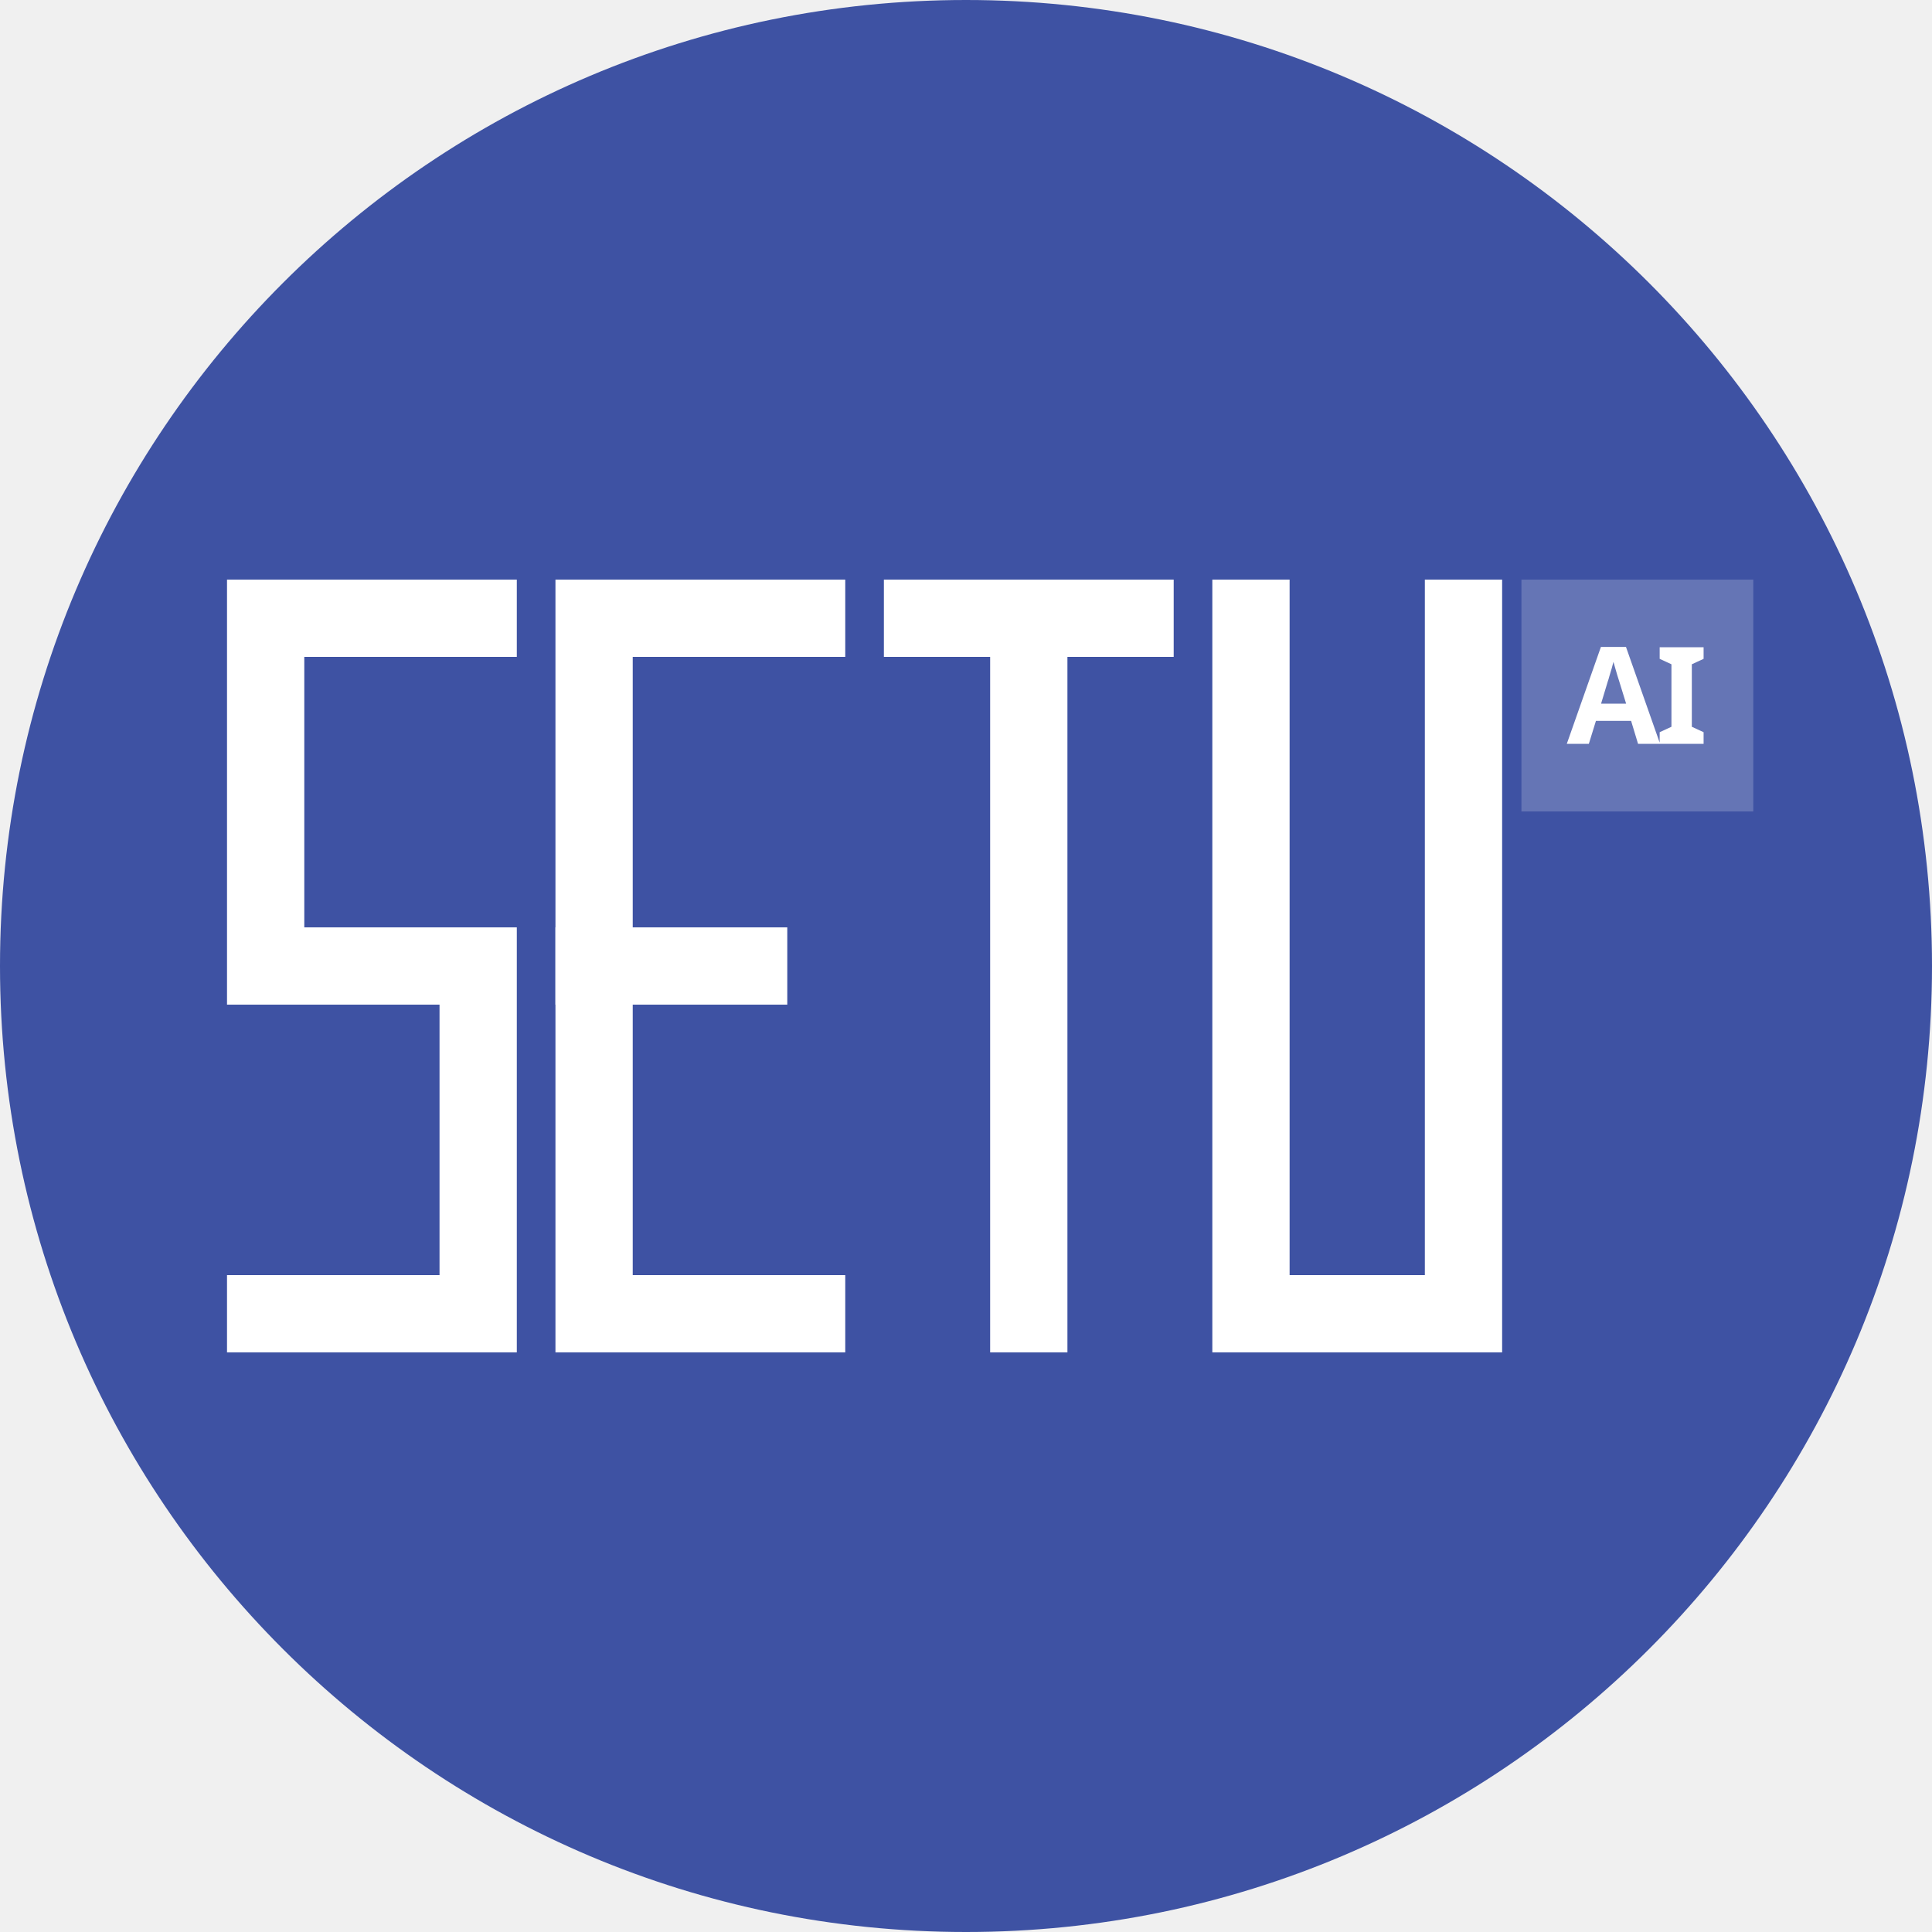
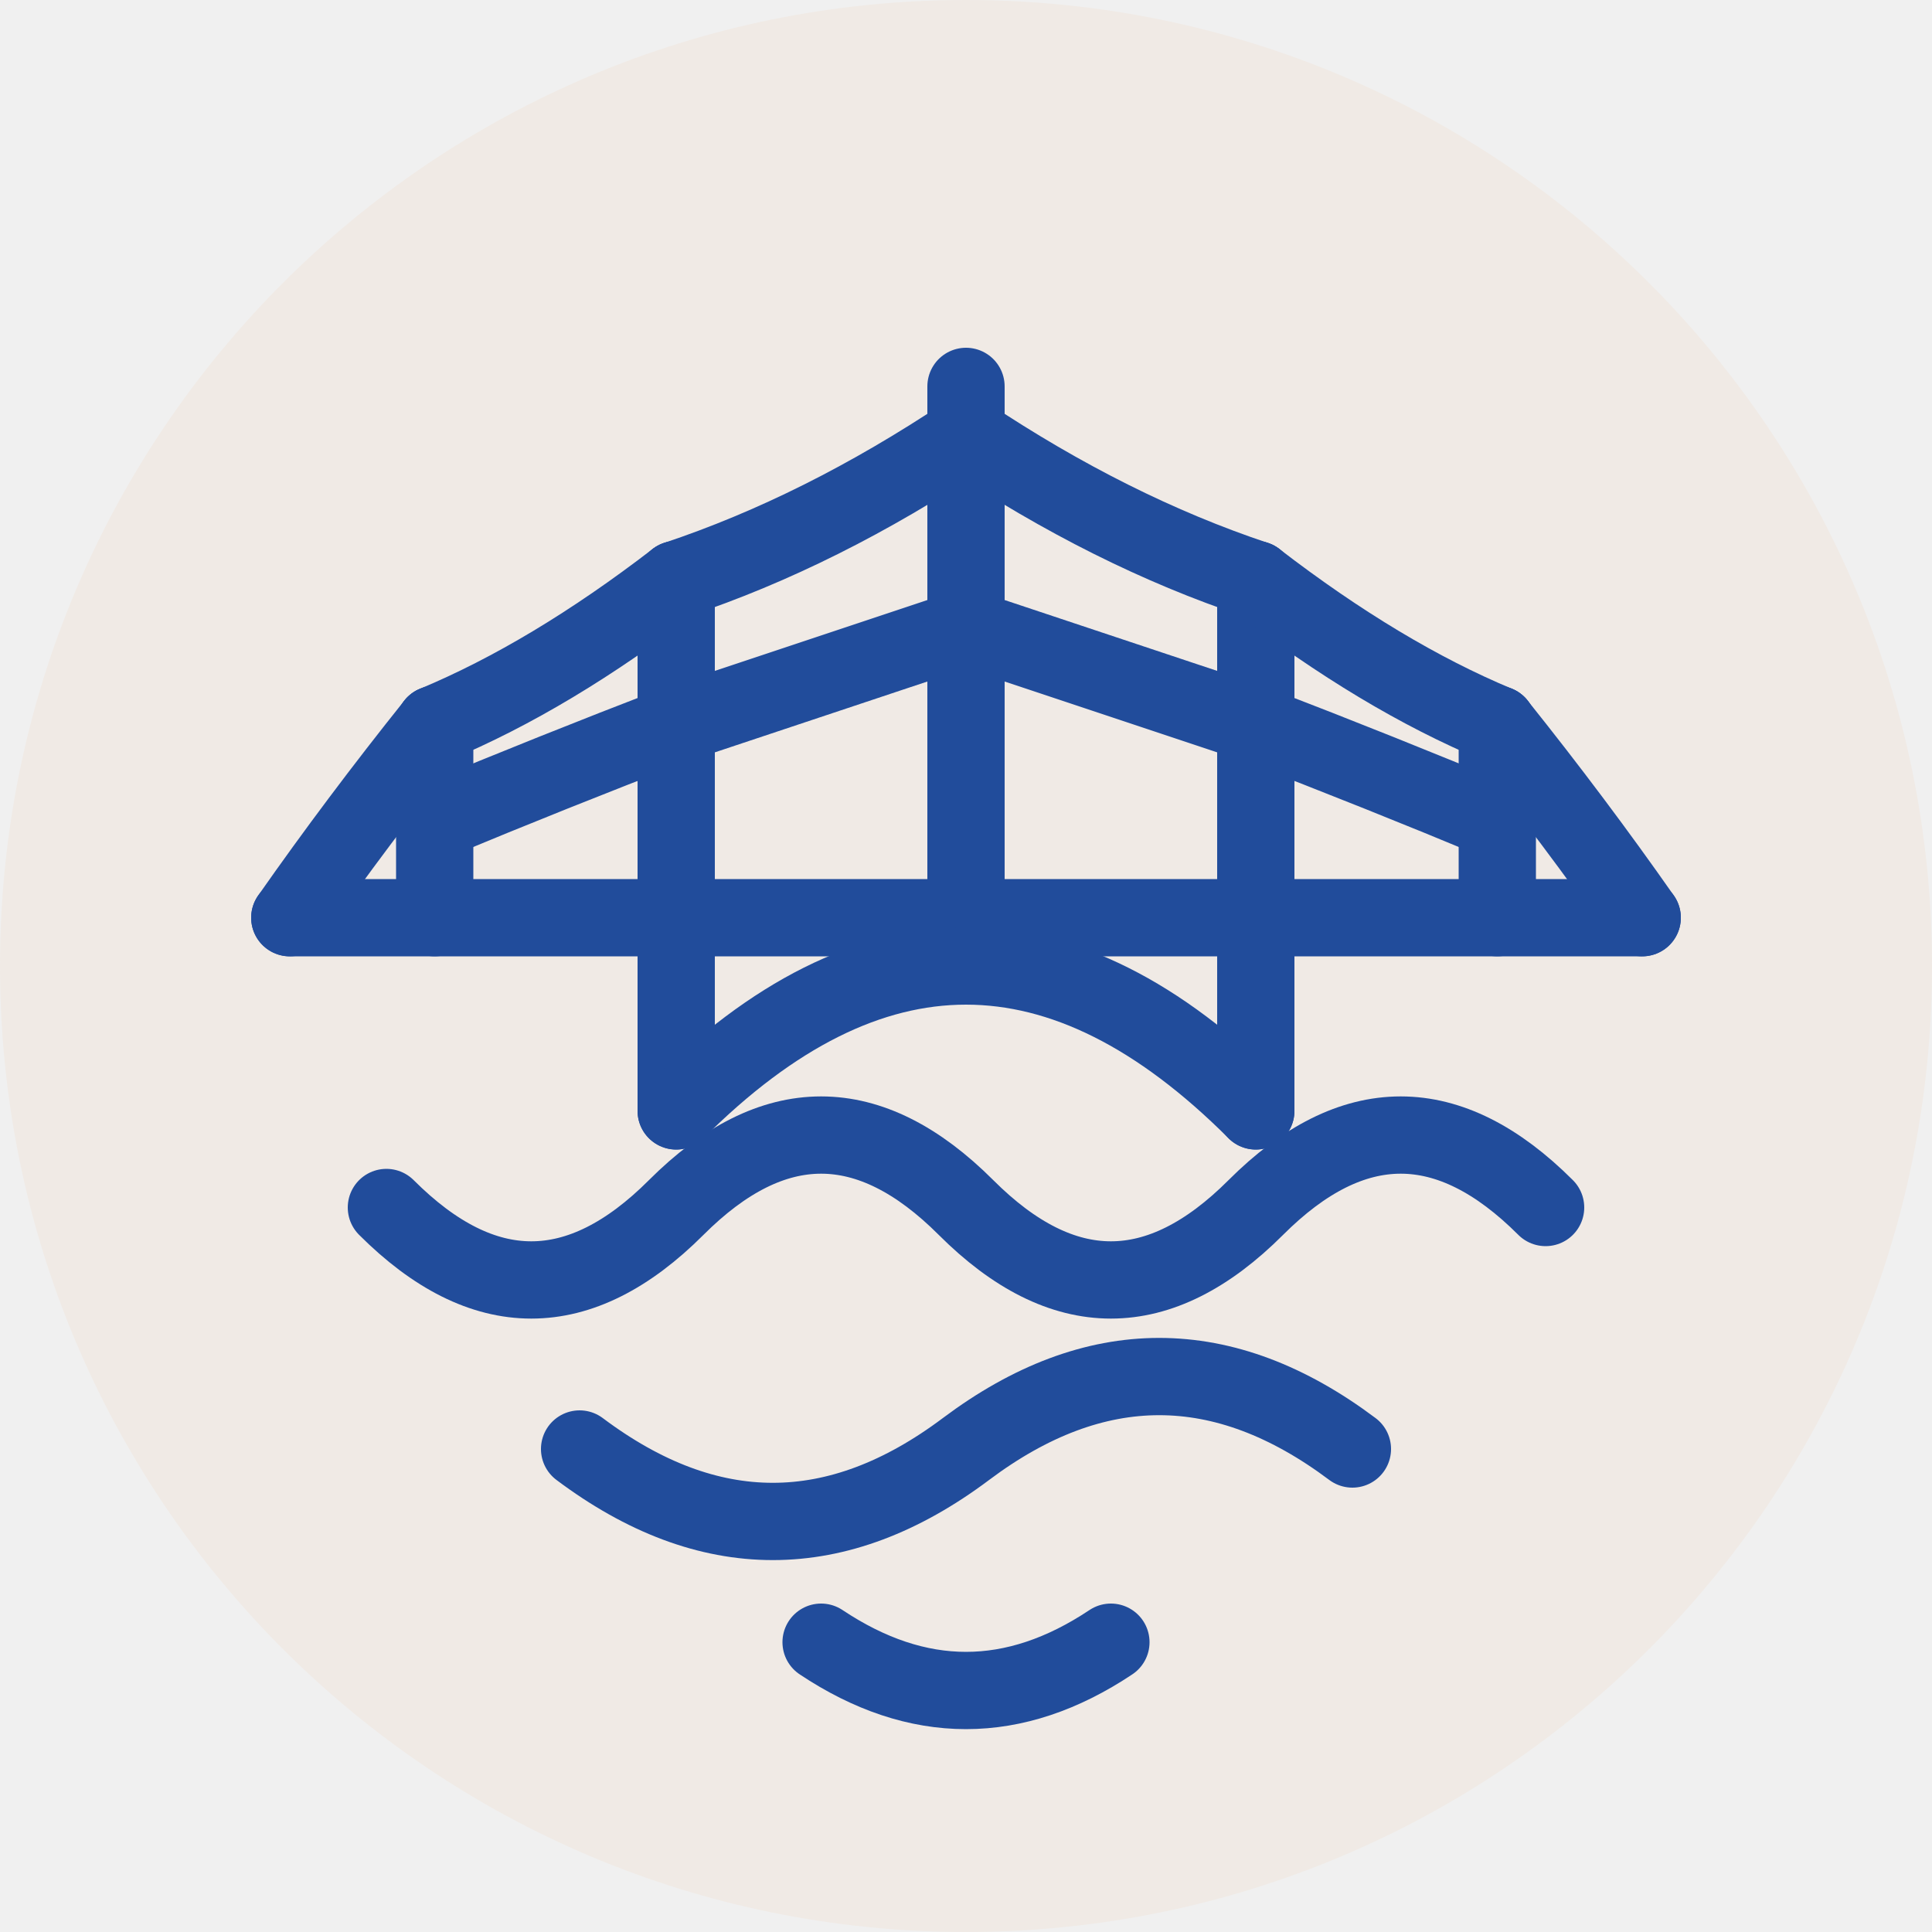
<svg xmlns="http://www.w3.org/2000/svg" width="200" height="200" viewBox="0 0 200 200" fill="none">
-   <circle cx="100" cy="100" r="100" fill="#3E52A3" />
-   <g transform="translate(17.5, 50)">
-     <g stroke="#FFFFFF" stroke-width="8" stroke-linecap="square" stroke-linejoin="miter">
-       <polyline points="32,14 10,14 10,50 32,50 32,86 10,86" />
-       <polyline points="66,14 44,14 44,86 66,86" />
-       <line x1="44" y1="50" x2="60" y2="50" />
-       <line x1="78" y1="14" x2="100" y2="14" />
-       <line x1="89" y1="14" x2="89" y2="86" />
-       <polyline points="112,14 112,86 134,86 134,14" />
-     </g>
-     <rect x="140" y="10" width="24" height="24" fill="rgba(255,255,255,0.2)" />
-     <text x="152" y="27" font-family="sans-serif" font-weight="800" font-size="14" fill="#FFFFFF" text-anchor="middle" letter-spacing="-0.5">AI</text>
+   <circle cx="100" cy="100" r="100" fill="#F0EAE5" />
+   <g stroke="#214C9B" stroke-width="8" stroke-linecap="round" stroke-linejoin="round" fill="none">
+     <line x1="30" y1="95" x2="170" y2="95" />
+     <line x1="100" y1="40" x2="100" y2="95" />
+     <line x1="70" y1="60" x2="70" y2="95" />
+     <line x1="130" y1="60" x2="130" y2="95" />
+     <line x1="45" y1="75" x2="45" y2="95" />
+     <line x1="155" y1="75" x2="155" y2="95" />
+     <path d="M 100 45 Q 85 55 70 60" />
+     <path d="M 70 60 Q 57 70 45 75" />
+     <path d="M 45 75 Q 37 85 30 95" />
+     <path d="M 100 65 Q 85 70 70 75" />
+     <path d="M 70 75 Q 57 80 45 85" />
+     <path d="M 100 45 Q 115 55 130 60" />
+     <path d="M 130 60 Q 143 70 155 75" />
+     <path d="M 155 75 Q 163 85 170 95" />
+     <path d="M 100 65 Q 115 70 130 75" />
+     <path d="M 130 75 Q 143 80 155 85" />
+     <line x1="70" y1="95" x2="70" y2="115" />
+     <line x1="130" y1="95" x2="130" y2="115" />
+     <path d="M 70 115 Q 100 85 130 115" />
+     <path d="M 40 125 Q 55 140 70 125 T 100 125 T 130 125 T 160 125" />
+     <path d="M 60 150 Q 80 165 100 150 T 140 150" />
+     <path d="M 85 170 Q 100 180 115 170" />
  </g>
</svg>
